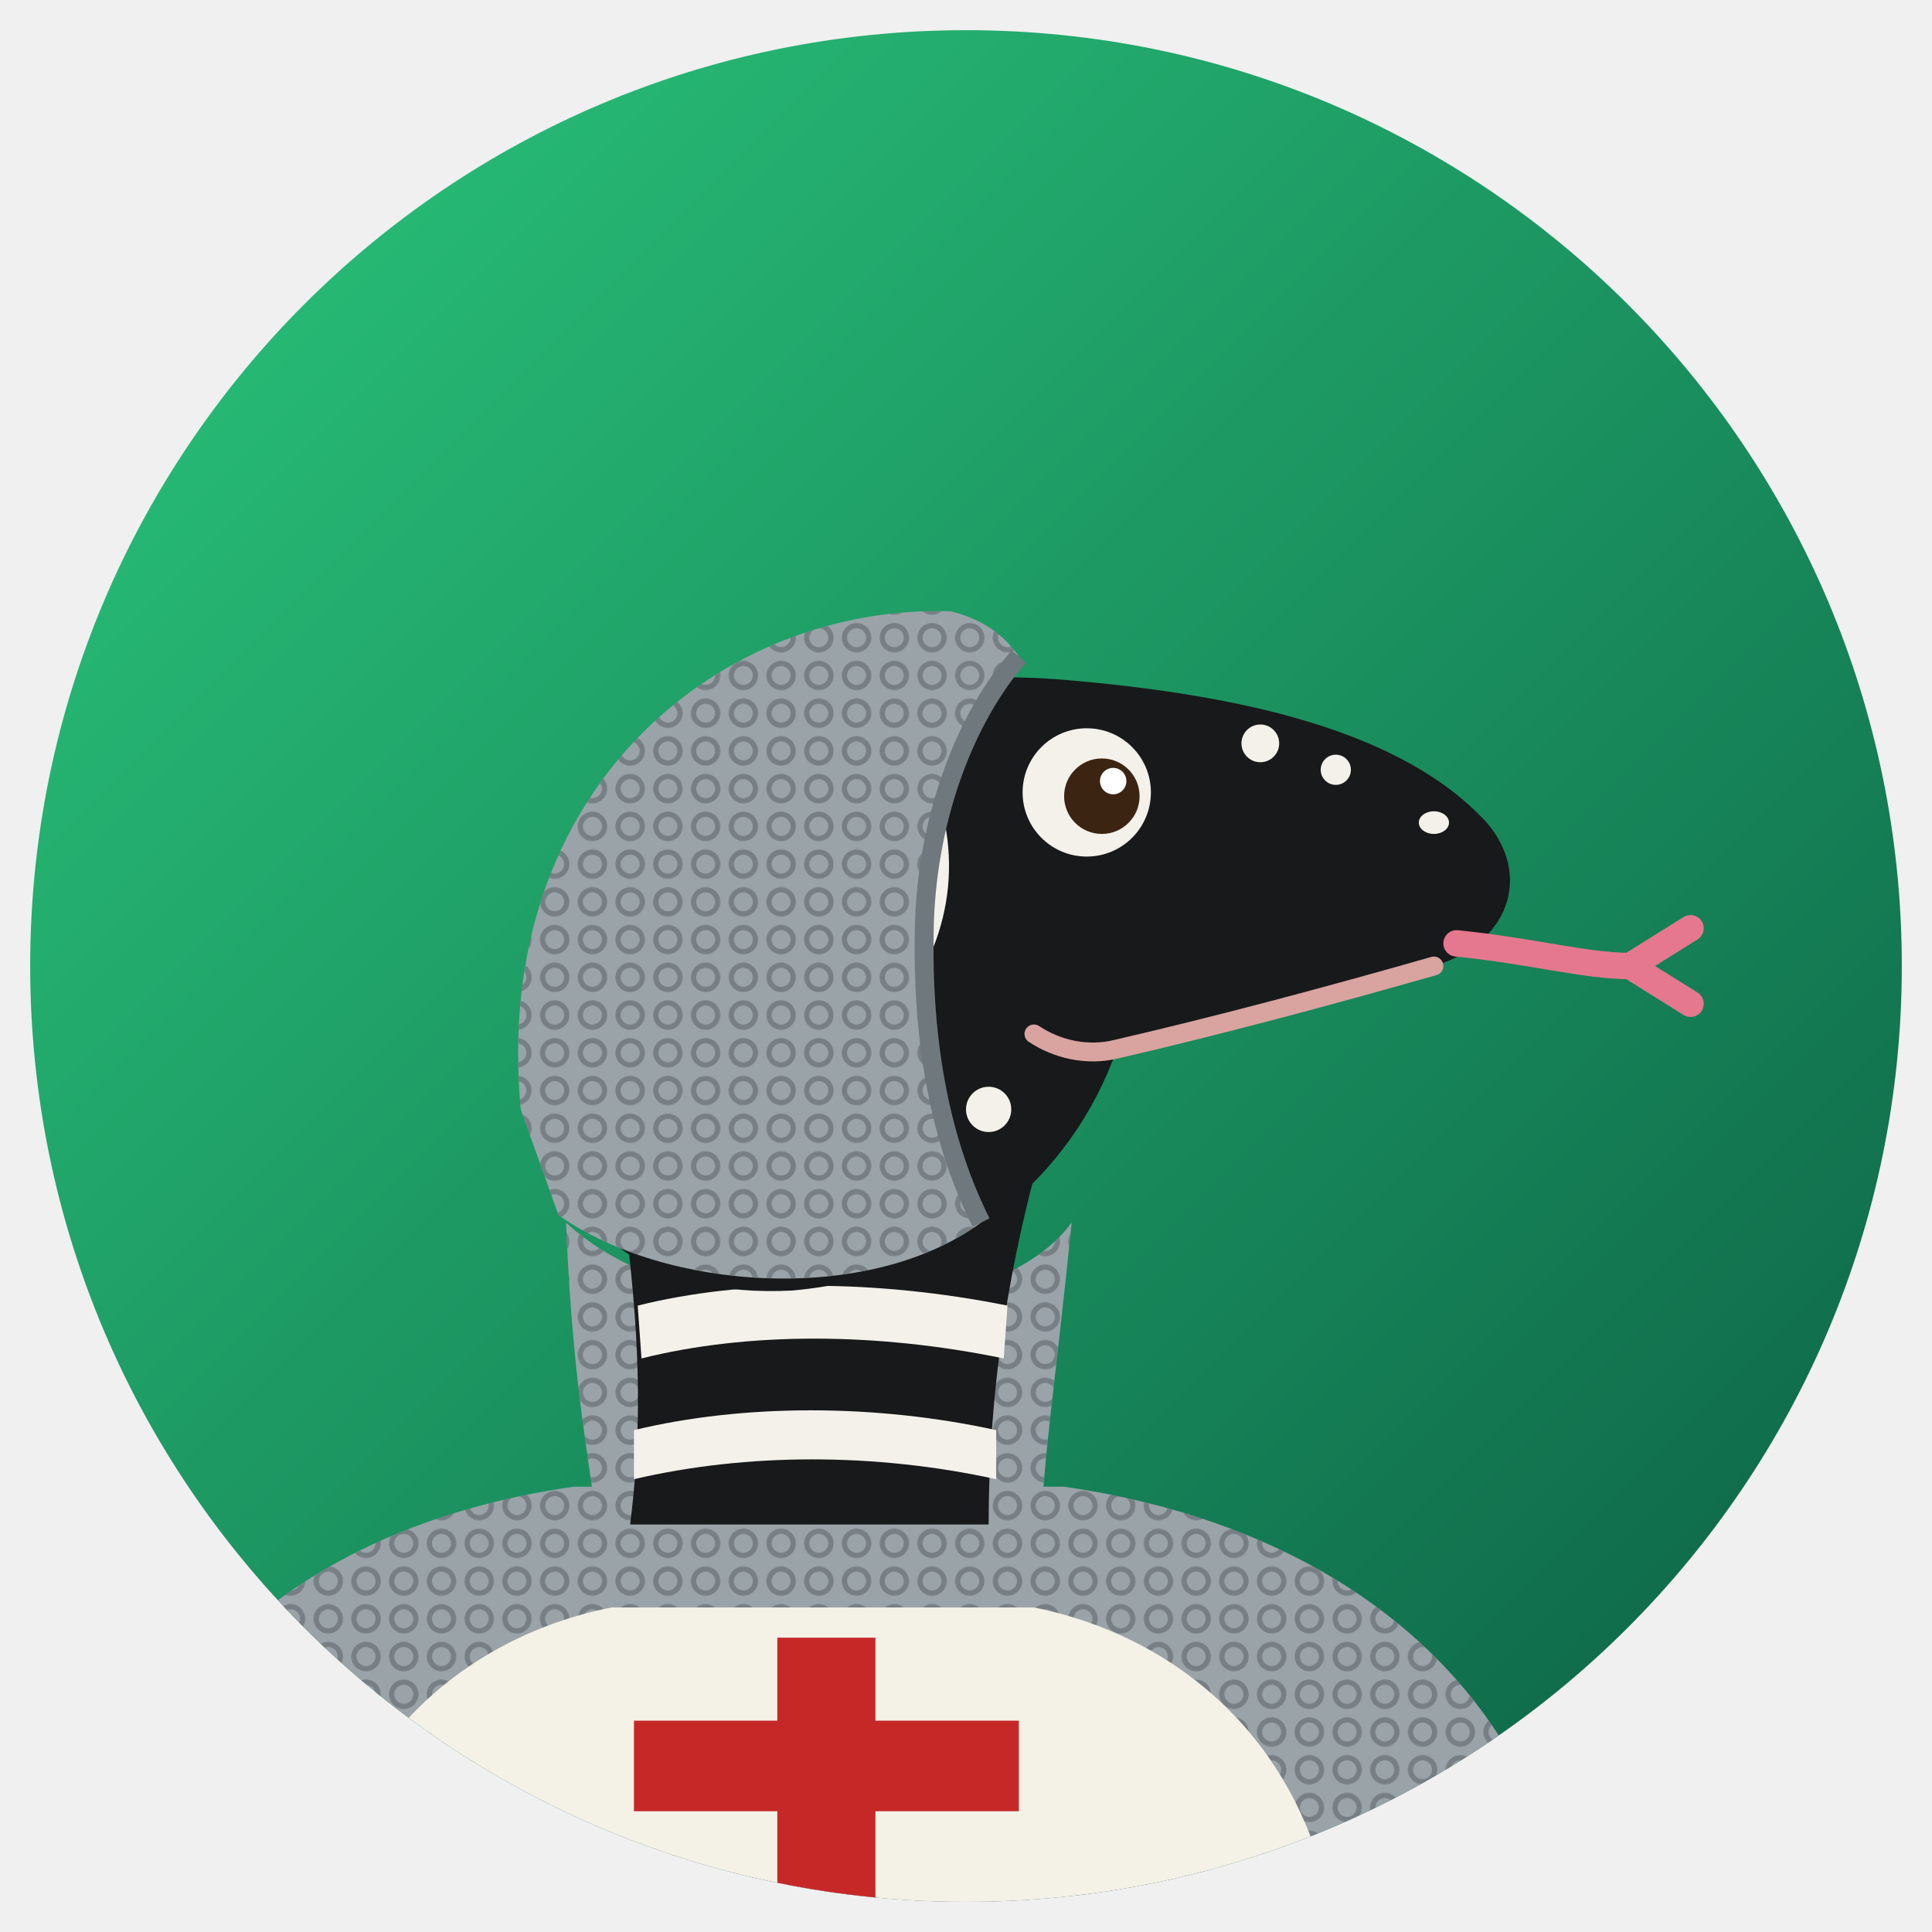
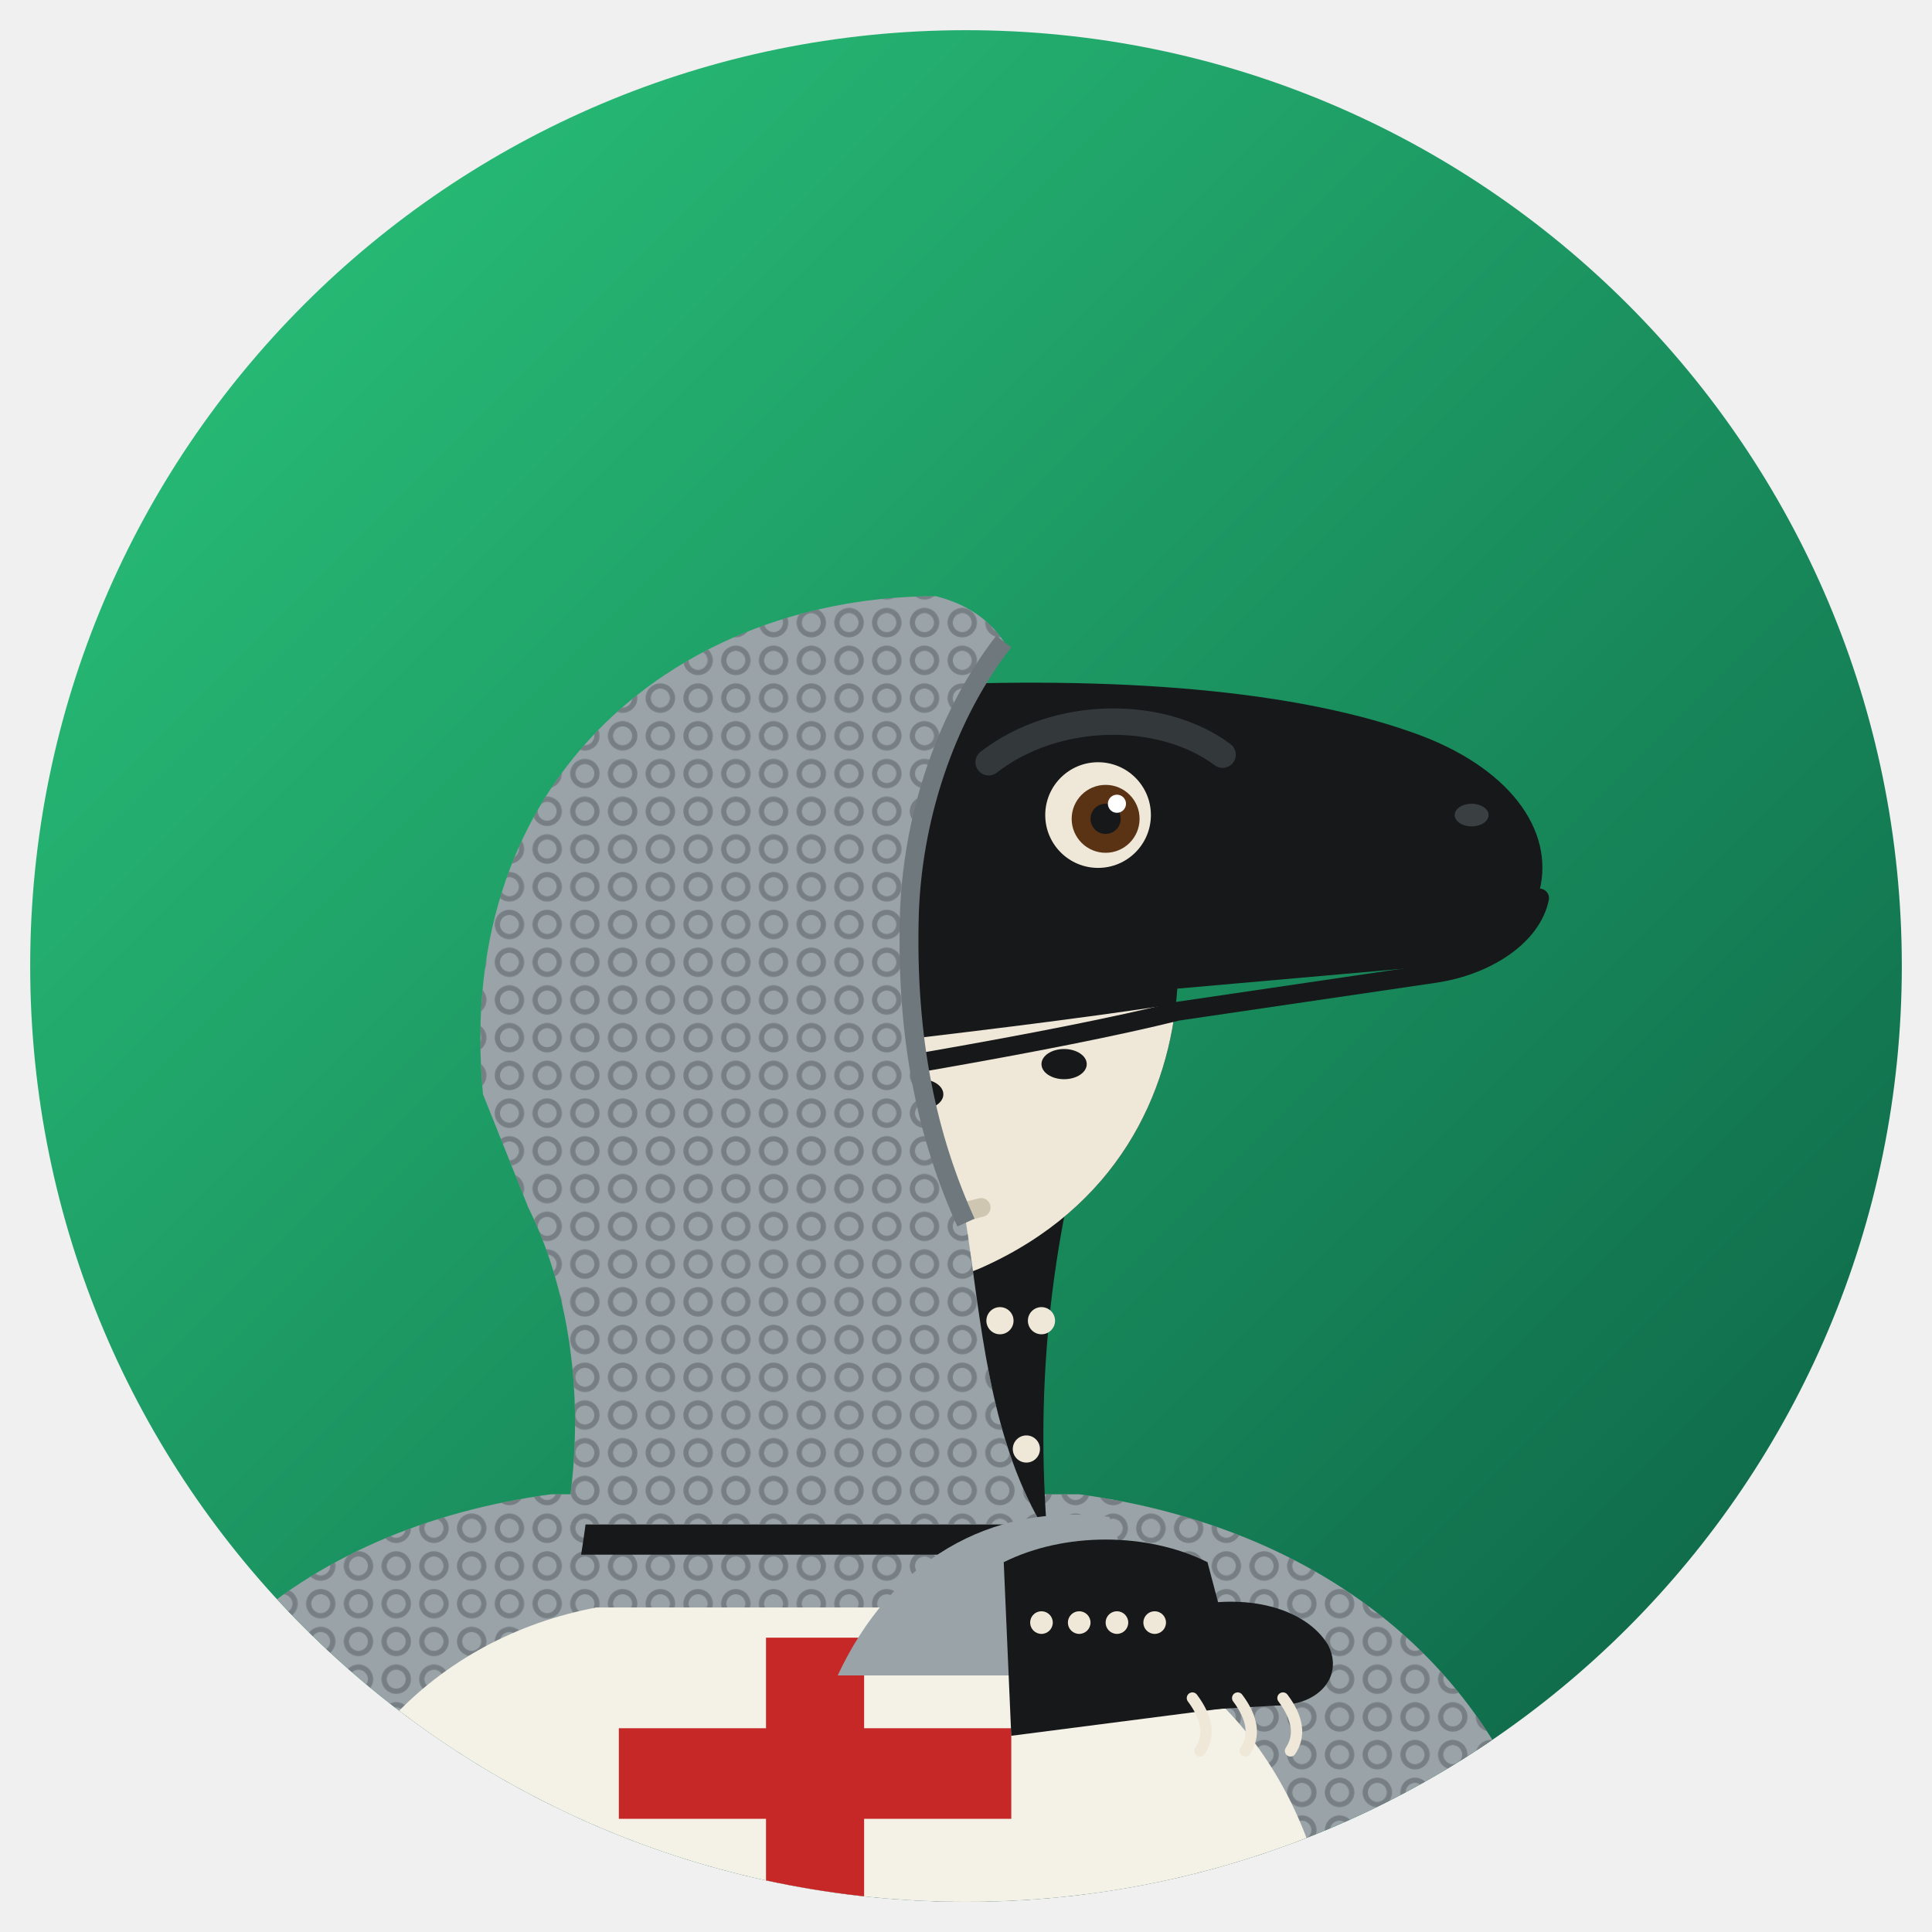
<svg xmlns="http://www.w3.org/2000/svg" viewBox="0 0 512 512">
  <defs>
    <linearGradient id="bg" x1="0" y1="0" x2="1" y2="1">
      <stop offset="0" stop-color="#2bc77c" />
      <stop offset="1" stop-color="#0b5e44" />
    </linearGradient>
    <clipPath id="badge">
      <circle cx="256" cy="256" r="248" />
    </clipPath>
    <pattern id="mail" width="10" height="10" patternUnits="userSpaceOnUse">
      <circle cx="5" cy="5" r="3.2" fill="none" stroke="#5f686d" stroke-width="1.4" />
    </pattern>
  </defs>
  <circle cx="256" cy="256" r="248" fill="url(#bg)" />
  <g clip-path="url(#badge)">
-     <g transform="translate(-38 -6)">
-       <path d="M60 520 C70 450 120 410 190 400 L320 400 C390 410 445 450 455 520 Z" fill="#9aa3a8" />
-       <path d="M60 520 C70 450 120 410 190 400 L320 400 C390 410 445 450 455 520 Z" fill="url(#mail)" opacity="0.6" />
-       <path d="M120 520 C126 470 160 440 200 432 L312 432 C352 440 386 470 392 520 Z" fill="#f4f1e6" />
-       <rect x="244" y="440" width="26" height="80" fill="#c62828" />
-       <rect x="206" y="462" width="102" height="24" fill="#c62828" />
-       <path d="M188 330 C190 380 196 400 196 412 L314 412 C314 396 318 370 322 330 C300 360 220 360 188 330 Z" fill="#9aa3a8" />
-       <path d="M188 330 C190 380 196 400 196 412 L314 412 C314 396 318 370 322 330 C300 360 220 360 188 330 Z" fill="url(#mail)" opacity="0.6" />
-       <path d="M200 300 C205 340 210 370 205 410 L300 410 C300 375 305 345 312 318 Z" fill="#17191a" />
-       <path d="M207 352 C235 345 270 345 305 352 L304 366 C270 359 236 359 208 366 Z" fill="#f3f1ea" />
-       <path d="M206 385 C235 378 270 378 302 385 L302 398 C270 391 236 391 206 398 Z" fill="#f3f1ea" />
-       <path d="M182 300 C176 228 236 180 318 186 C368 190 410 200 432 224 C444 238 438 256 418 262 L334 284 C322 318 292 344 248 348 C210 350 186 332 182 300 Z" fill="#17191a" />
-       <path d="M200 312 C214 334 240 340 266 334" fill="none" stroke="#f3f1ea" stroke-width="6" stroke-linecap="round" />
-       <path d="M230 205 C250 230 252 262 238 292" fill="none" stroke="#f3f1ea" stroke-width="9" stroke-linecap="round" />
-       <path d="M270 194 C286 214 290 236 282 256" fill="none" stroke="#f3f1ea" stroke-width="7" stroke-linecap="round" />
-       <circle cx="372" cy="203" r="5" fill="#f3f1ea" />
-       <circle cx="392" cy="210" r="4" fill="#f3f1ea" />
-       <circle cx="300" cy="300" r="6" fill="#f3f1ea" />
-       <circle cx="268" cy="312" r="5" fill="#f3f1ea" />
-       <path d="M418 262 C390 270 360 278 334 284 C326 286 318 284 312 280" fill="none" stroke="#d9a3a0" stroke-width="5" stroke-linecap="round" />
-       <path d="M424 256 C444 258 458 262 470 262 M470 262 L486 252 M470 262 L486 272" fill="none" stroke="#e5788f" stroke-width="7" stroke-linecap="round" stroke-linejoin="round" />
-       <circle cx="326" cy="216" r="17" fill="#f3f1ea" />
-       <circle cx="330" cy="217" r="10" fill="#3b2412" />
-       <circle cx="333" cy="213" r="3.5" fill="#ffffff" />
-       <ellipse cx="418" cy="224" rx="4" ry="3" fill="#f3f1ea" />
-       <path d="M176 300 C168 214 230 166 290 168 C298 170 304 174 308 180 C294 196 284 222 283 250 C282 284 288 310 298 330 C268 352 214 348 186 328 Z" fill="#9aa3a8" />
-       <path d="M176 300 C168 214 230 166 290 168 C298 170 304 174 308 180 C294 196 284 222 283 250 C282 284 288 310 298 330 C268 352 214 348 186 328 Z" fill="url(#mail)" opacity="0.6" />
-       <path d="M308 180 C294 196 284 222 283 250 C282 284 288 310 298 330" fill="none" stroke="#6f787d" stroke-width="5" />
+     <g transform="translate(-40 -10)">
+       <path d="M60 530 C70 455 120 415 186 406 L326 406 C392 415 446 455 456 530 Z" fill="#9aa3a8" />
+       <path d="M60 530 C70 455 120 415 186 406 L326 406 C392 415 446 455 456 530 Z" fill="url(#mail)" opacity="0.6" />
+       <path d="M116 530 C122 476 156 444 198 436 L314 436 C356 444 388 476 394 530 Z" fill="#f4f1e6" />
+       <rect x="243" y="444" width="26" height="86" fill="#c62828" />
+       <rect x="204" y="468" width="104" height="24" fill="#c62828" />
+       <path d="M196 300 C198 350 200 385 194 422 L318 422 C314 380 318 340 330 300 Z" fill="#16181a" />
+       <path d="M206 300 C206 340 210 372 206 422 L300 422 C298 380 300 340 312 300 Z" fill="#efe8d8" opacity="0" />
+       <circle cx="206" cy="360" r="3.6" fill="#efe8d8" />
+       <circle cx="217" cy="360" r="3.6" fill="#efe8d8" />
+       <circle cx="228" cy="360" r="3.6" fill="#efe8d8" />
+       <circle cx="239" cy="360" r="3.6" fill="#efe8d8" />
+       <circle cx="250" cy="360" r="3.6" fill="#efe8d8" />
+       <circle cx="261" cy="360" r="3.6" fill="#efe8d8" />
+       <circle cx="272" cy="360" r="3.6" fill="#efe8d8" />
+       <circle cx="283" cy="360" r="3.6" fill="#efe8d8" />
+       <circle cx="294" cy="360" r="3.6" fill="#efe8d8" />
+       <circle cx="305" cy="360" r="3.6" fill="#efe8d8" />
+       <circle cx="316" cy="360" r="3.6" fill="#efe8d8" />
+       <circle cx="202" cy="394" r="3.6" fill="#efe8d8" />
+       <circle cx="213" cy="394" r="3.6" fill="#efe8d8" />
+       <circle cx="224" cy="394" r="3.6" fill="#efe8d8" />
+       <circle cx="235" cy="394" r="3.6" fill="#efe8d8" />
+       <circle cx="246" cy="394" r="3.6" fill="#efe8d8" />
+       <circle cx="257" cy="394" r="3.6" fill="#efe8d8" />
+       <circle cx="268" cy="394" r="3.6" fill="#efe8d8" />
+       <circle cx="279" cy="394" r="3.6" fill="#efe8d8" />
+       <circle cx="290" cy="394" r="3.6" fill="#efe8d8" />
+       <circle cx="301" cy="394" r="3.6" fill="#efe8d8" />
+       <circle cx="312" cy="394" r="3.6" fill="#efe8d8" />
+       <path d="M176 292 C172 232 214 196 276 192 C330 189 380 192 414 204 C440 213 452 230 448 246 C446 258 436 264 420 266 L352 272 C350 300 336 330 300 346 C262 362 214 356 190 334 C180 324 177 308 176 292 Z" fill="#16181a" />
+       <clipPath id="headclip">
+         <path d="M176 292 C172 232 214 196 276 192 C330 189 380 192 414 204 C440 213 452 230 448 246 C446 258 436 264 420 266 L352 272 C350 300 336 330 300 346 C262 362 214 356 190 334 C180 324 177 308 176 292 Z" />
+       </clipPath>
+       <path d="M150 300 C220 292 300 284 352 276 L420 268 C440 266 452 256 452 246 L470 246 L470 420 L150 420 Z" fill="#efe8d8" clip-path="url(#headclip)" />
+       <path d="M222 318 C240 334 270 338 300 330" fill="none" stroke="#cfc6b2" stroke-width="5" stroke-linecap="round" />
+       <ellipse cx="250" cy="304" rx="6" ry="4" fill="#16181a" />
+       <ellipse cx="284" cy="300" rx="6" ry="4" fill="#16181a" />
+       <ellipse cx="322" cy="292" rx="6" ry="4" fill="#16181a" />
+       <ellipse cx="230" cy="326" rx="6" ry="4" fill="#16181a" />
+       <ellipse cx="268" cy="330" rx="6" ry="4" fill="#16181a" />
+       <path d="M206 304 C260 296 320 286 352 278 L420 268 C434 266 446 258 448 248" fill="none" stroke="#16181a" stroke-width="5" stroke-linecap="round" />
+       <circle cx="214" cy="214" r="3.2" fill="#efe8d8" />
+       <circle cx="224" cy="214" r="3.2" fill="#efe8d8" />
+       <circle cx="234" cy="214" r="3.2" fill="#efe8d8" />
+       <circle cx="244" cy="214" r="3.2" fill="#efe8d8" />
+       <circle cx="254" cy="214" r="3.2" fill="#efe8d8" />
+       <path d="M302 212 C320 198 348 198 364 210" fill="none" stroke="#33383b" stroke-width="7" stroke-linecap="round" />
+       <circle cx="331" cy="226" r="14" fill="#efe8d8" />
+       <circle cx="333" cy="227" r="9" fill="#5a3214" />
+       <circle cx="333" cy="227" r="4" fill="#16181a" />
+       <circle cx="336" cy="223" r="2.4" fill="#fff" />
+       <ellipse cx="430" cy="226" rx="4.5" ry="3" fill="#3a3f42" />
+       <path d="M168 300 C160 214 222 168 288 168 C296 170 302 174 306 180 C292 198 282 224 281 252 C280 286 286 312 296 334 C300 360 302 390 316 414 L190 414 C196 380 190 350 180 330 Z" fill="#9aa3a8" />
+       <path d="M168 300 C160 214 222 168 288 168 C296 170 302 174 306 180 C292 198 282 224 281 252 C280 286 286 312 296 334 C300 360 302 390 316 414 L190 414 C196 380 190 350 180 330 Z" fill="url(#mail)" opacity="0.6" />
+       <path d="M306 180 C292 198 282 224 281 252 C280 286 286 312 296 334" fill="none" stroke="#6f787d" stroke-width="5" />
+       <g transform="translate(-70 -16)">
+         <path d="M332 470 C346 440 372 424 404 428 L420 470 Z" fill="#9aa3a8" />
+         <path d="M376 440 C392 432 414 432 430 440 L440 478 L378 486 Z" fill="#16181a" />
+         <circle cx="386" cy="456" r="3" fill="#efe8d8" />
+         <circle cx="396" cy="456" r="3" fill="#efe8d8" />
+         <circle cx="406" cy="456" r="3" fill="#efe8d8" />
+         <circle cx="416" cy="456" r="3" fill="#efe8d8" />
+         <circle cx="426" cy="456" r="3" fill="#efe8d8" />
+         <path d="M424 452 C440 448 456 452 462 462 C466 470 460 478 448 478 L414 480 Z" fill="#16181a" />
+         <path d="M426 476 q6 8 2 14" fill="none" stroke="#efe8d8" stroke-width="3" stroke-linecap="round" />
+         <path d="M438 476 q6 8 2 14" fill="none" stroke="#efe8d8" stroke-width="3" stroke-linecap="round" />
+         <path d="M450 476 q6 8 2 14" fill="none" stroke="#efe8d8" stroke-width="3" stroke-linecap="round" />
+       </g>
    </g>
  </g>
</svg>
